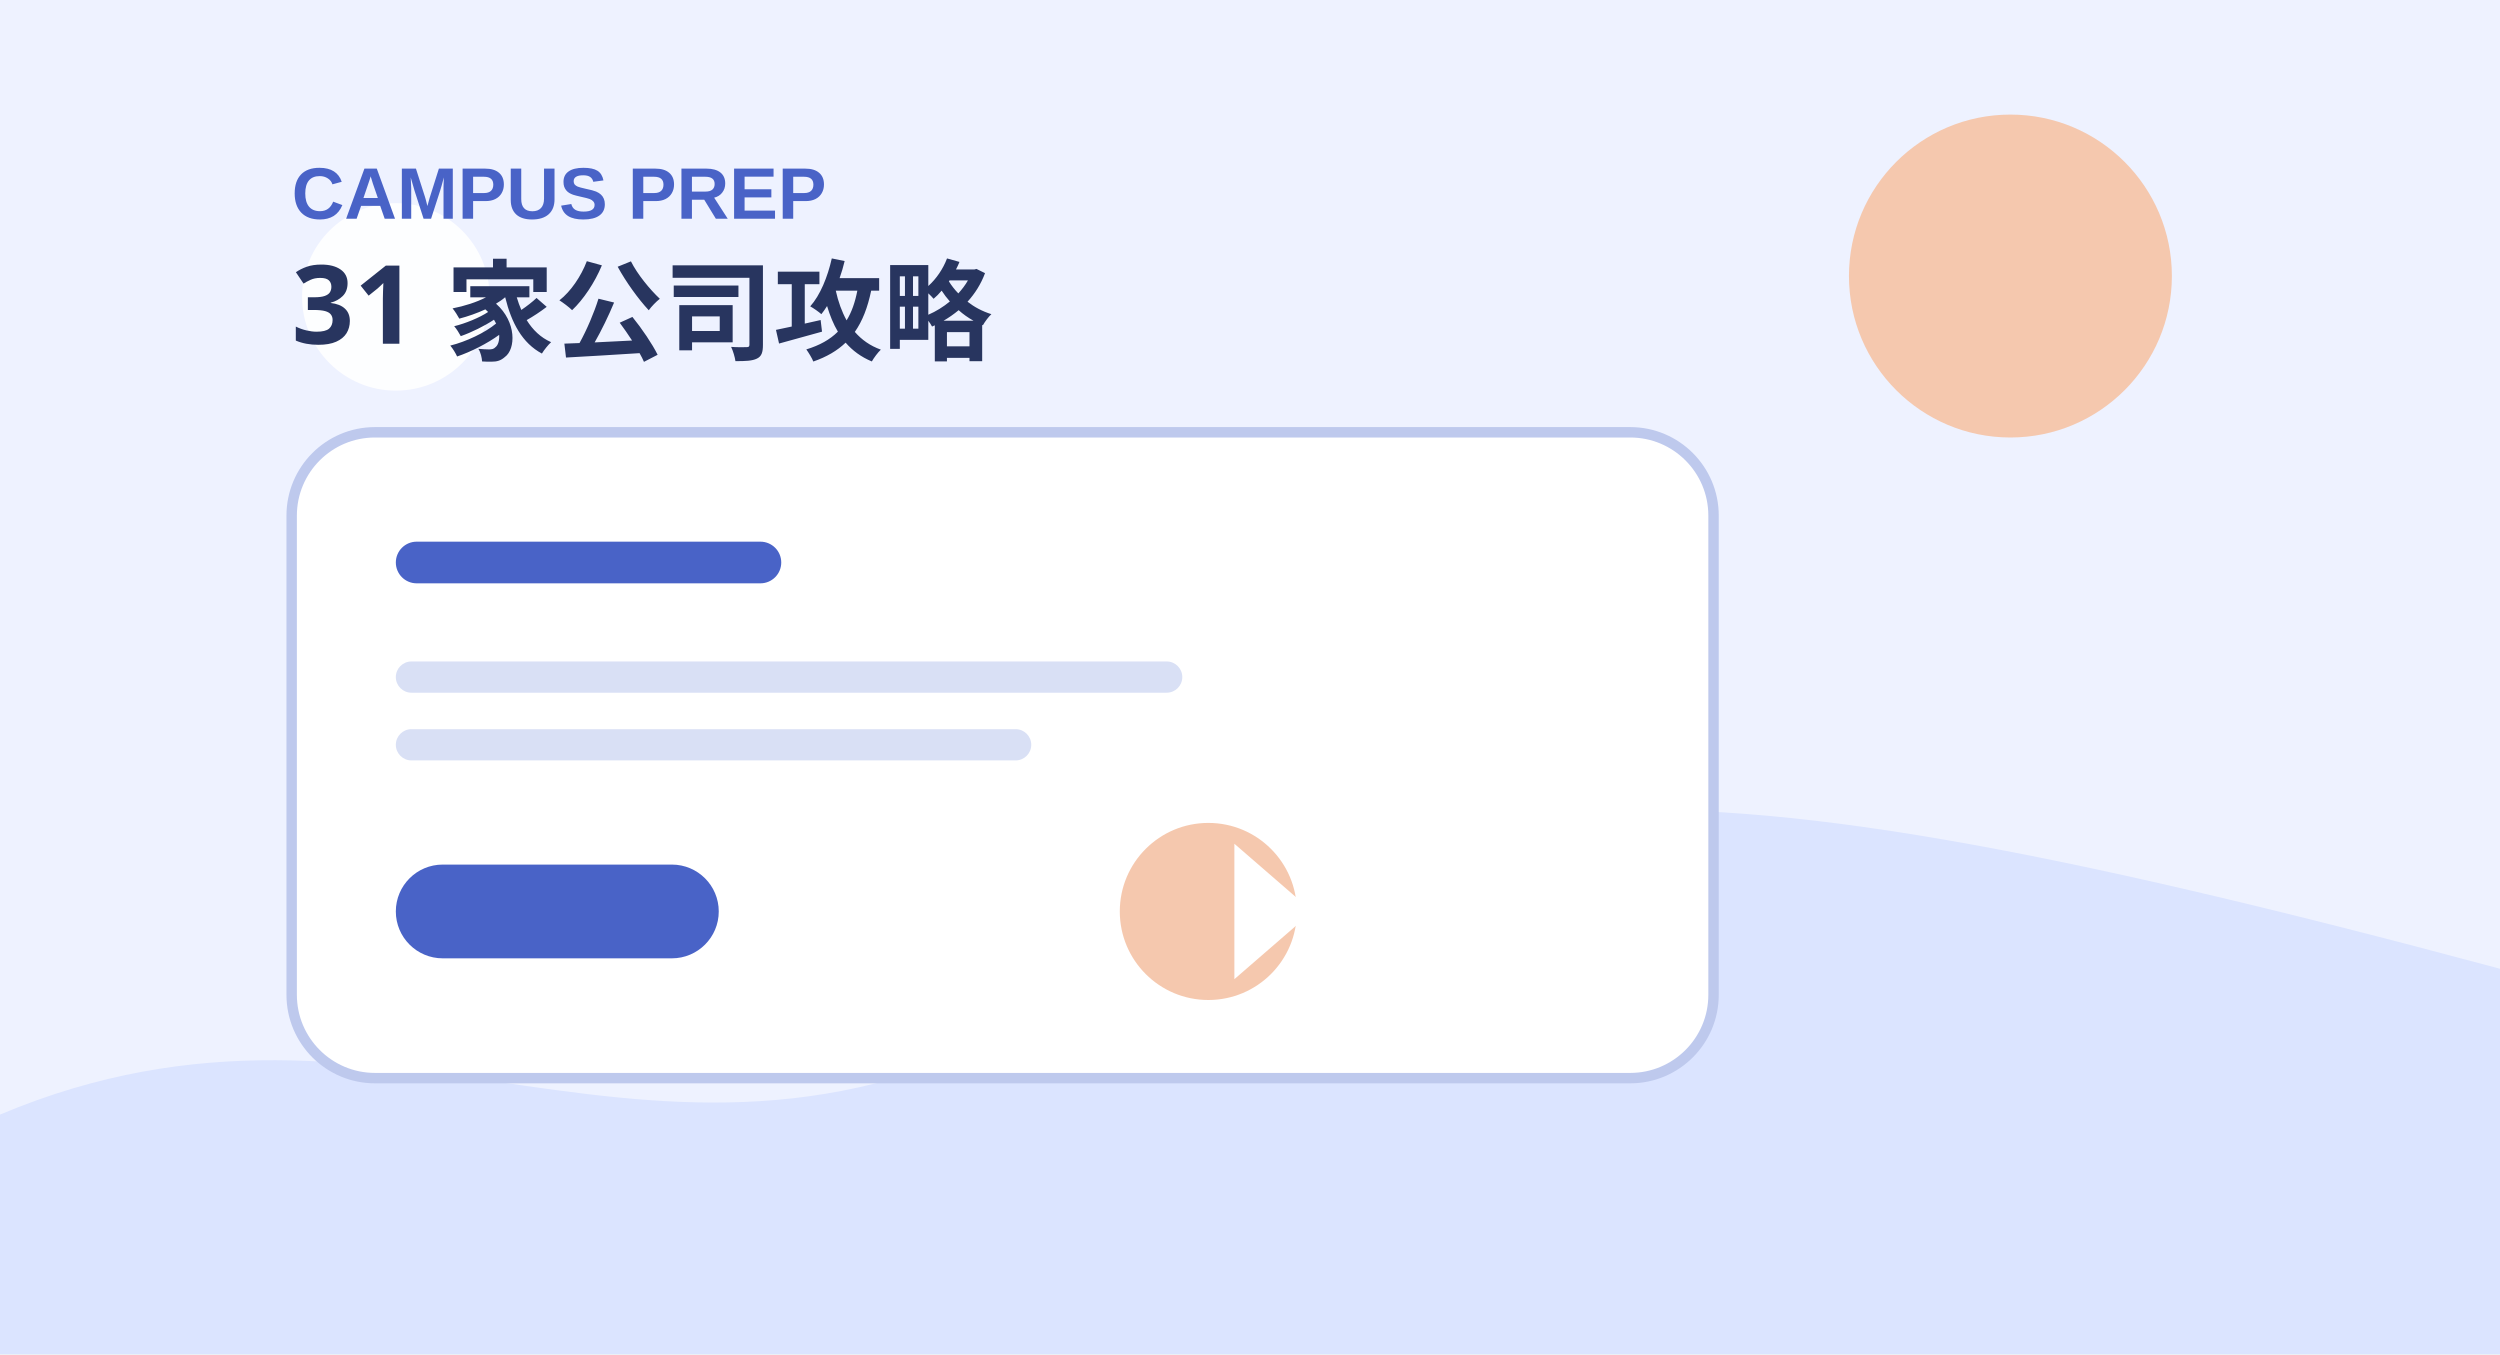
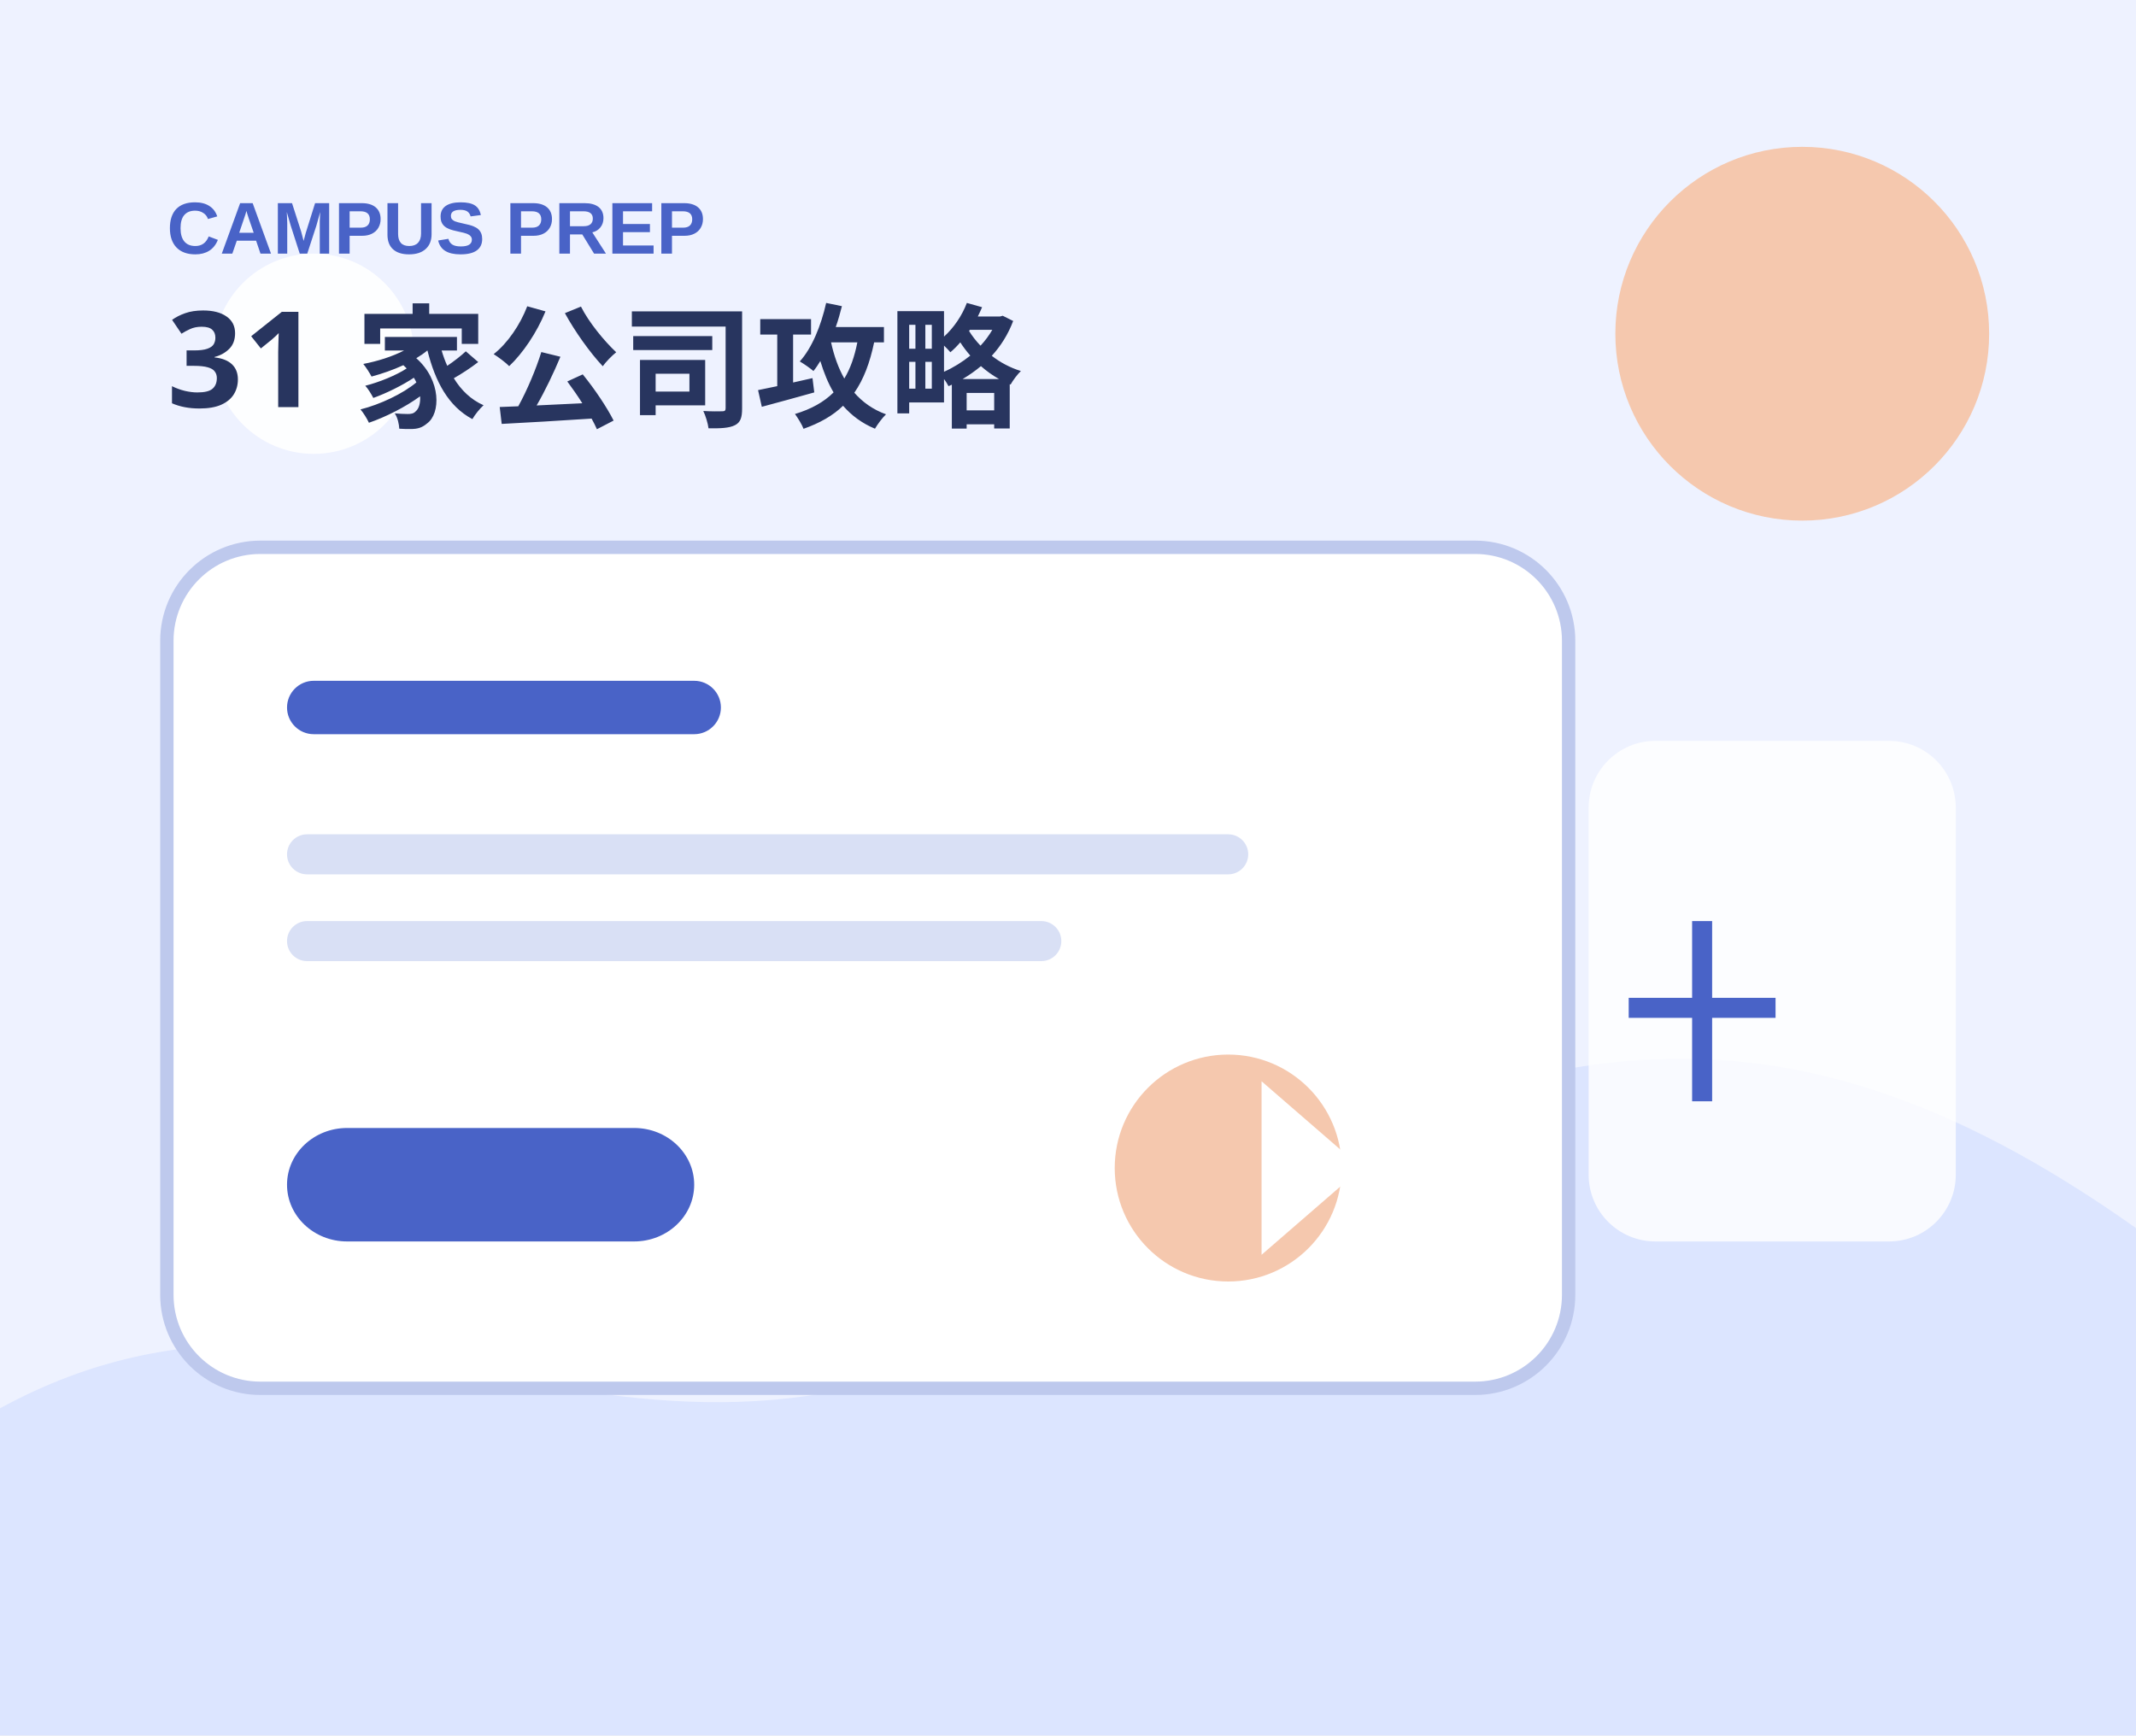
- <svg xmlns="http://www.w3.org/2000/svg" viewBox="0 0 480 260" role="img" aria-labelledby="title">
-   <rect width="480" height="260" fill="#eef2ff" />
-   <path d="M0 214C76 182 126 238 202 194s103-55 278-8v74H0z" fill="#dbe4ff" />
-   <circle cx="386" cy="53" r="31" fill="#f5c8ae" />
-   <circle cx="76" cy="57" r="18" fill="#fff" opacity=".9" />
-   <rect x="56" y="83" width="273" height="124" rx="16" fill="#fff" stroke="#bec9ed" stroke-width="2" />
-   <rect x="76" y="104" width="74" height="8" rx="4" fill="#4963c7" />
-   <rect x="76" y="127" width="151" height="6" rx="3" fill="#d9e0f5" />
-   <rect x="76" y="140" width="122" height="6" rx="3" fill="#d9e0f5" />
-   <rect x="76" y="166" width="62" height="18" rx="9" fill="#4963c7" />
-   <circle cx="232" cy="175" r="17" fill="#f5c8ae" />
-   <path d="M237 162l15 13-15 13z" fill="#fff" />
-   <text x="56" y="42" fill="#4963c7" font-size="14" font-weight="700" font-family="Arial, sans-serif">CAMPUS PREP</text>
-   <text x="56" y="66" fill="#28355f" font-size="21" font-weight="700" font-family="PingFang SC, Microsoft YaHei, sans-serif">31 家公司攻略</text>
+ <svg xmlns="http://www.w3.org/2000/svg" viewBox="0 0 320 260" role="img" aria-labelledby="title">
+   <rect width="320" height="260" fill="#eef2ff" />
+   <path d="M0 211C55 181 96 235 160 194s105-49 160-10v76H0z" fill="#dce5ff" />
+   <circle cx="270" cy="50" r="28" fill="#f5c8ae" />
+   <circle cx="47" cy="53" r="15" fill="#fff" opacity=".9" />
+   <text x="25" y="38" fill="#4963c7" font-size="11" font-weight="700" font-family="Arial, sans-serif">CAMPUS PREP</text>
+   <text x="25" y="61" fill="#28355f" font-size="20" font-weight="700" font-family="PingFang SC, Microsoft YaHei, sans-serif">31 家公司攻略</text>
+   <rect x="25" y="82" width="210" height="126" rx="14" fill="#fff" stroke="#bec9ed" stroke-width="2" />
+   <rect x="43" y="102" width="65" height="8" rx="4" fill="#4963c7" />
+   <rect x="43" y="125" width="144" height="6" rx="3" fill="#d9e0f5" />
+   <rect x="43" y="138" width="116" height="6" rx="3" fill="#d9e0f5" />
+   <rect x="43" y="169" width="61" height="17" rx="9" fill="#4963c7" />
+   <circle cx="184" cy="175" r="17" fill="#f5c8ae" />
+   <path d="M189 162l15 13-15 13z" fill="#fff" />
+   <rect x="238" y="111" width="55" height="75" rx="10" fill="#fff" opacity=".82" />
+   <path d="M255 138v27M244 151h22" stroke="#4963c7" stroke-width="3" />
</svg>
